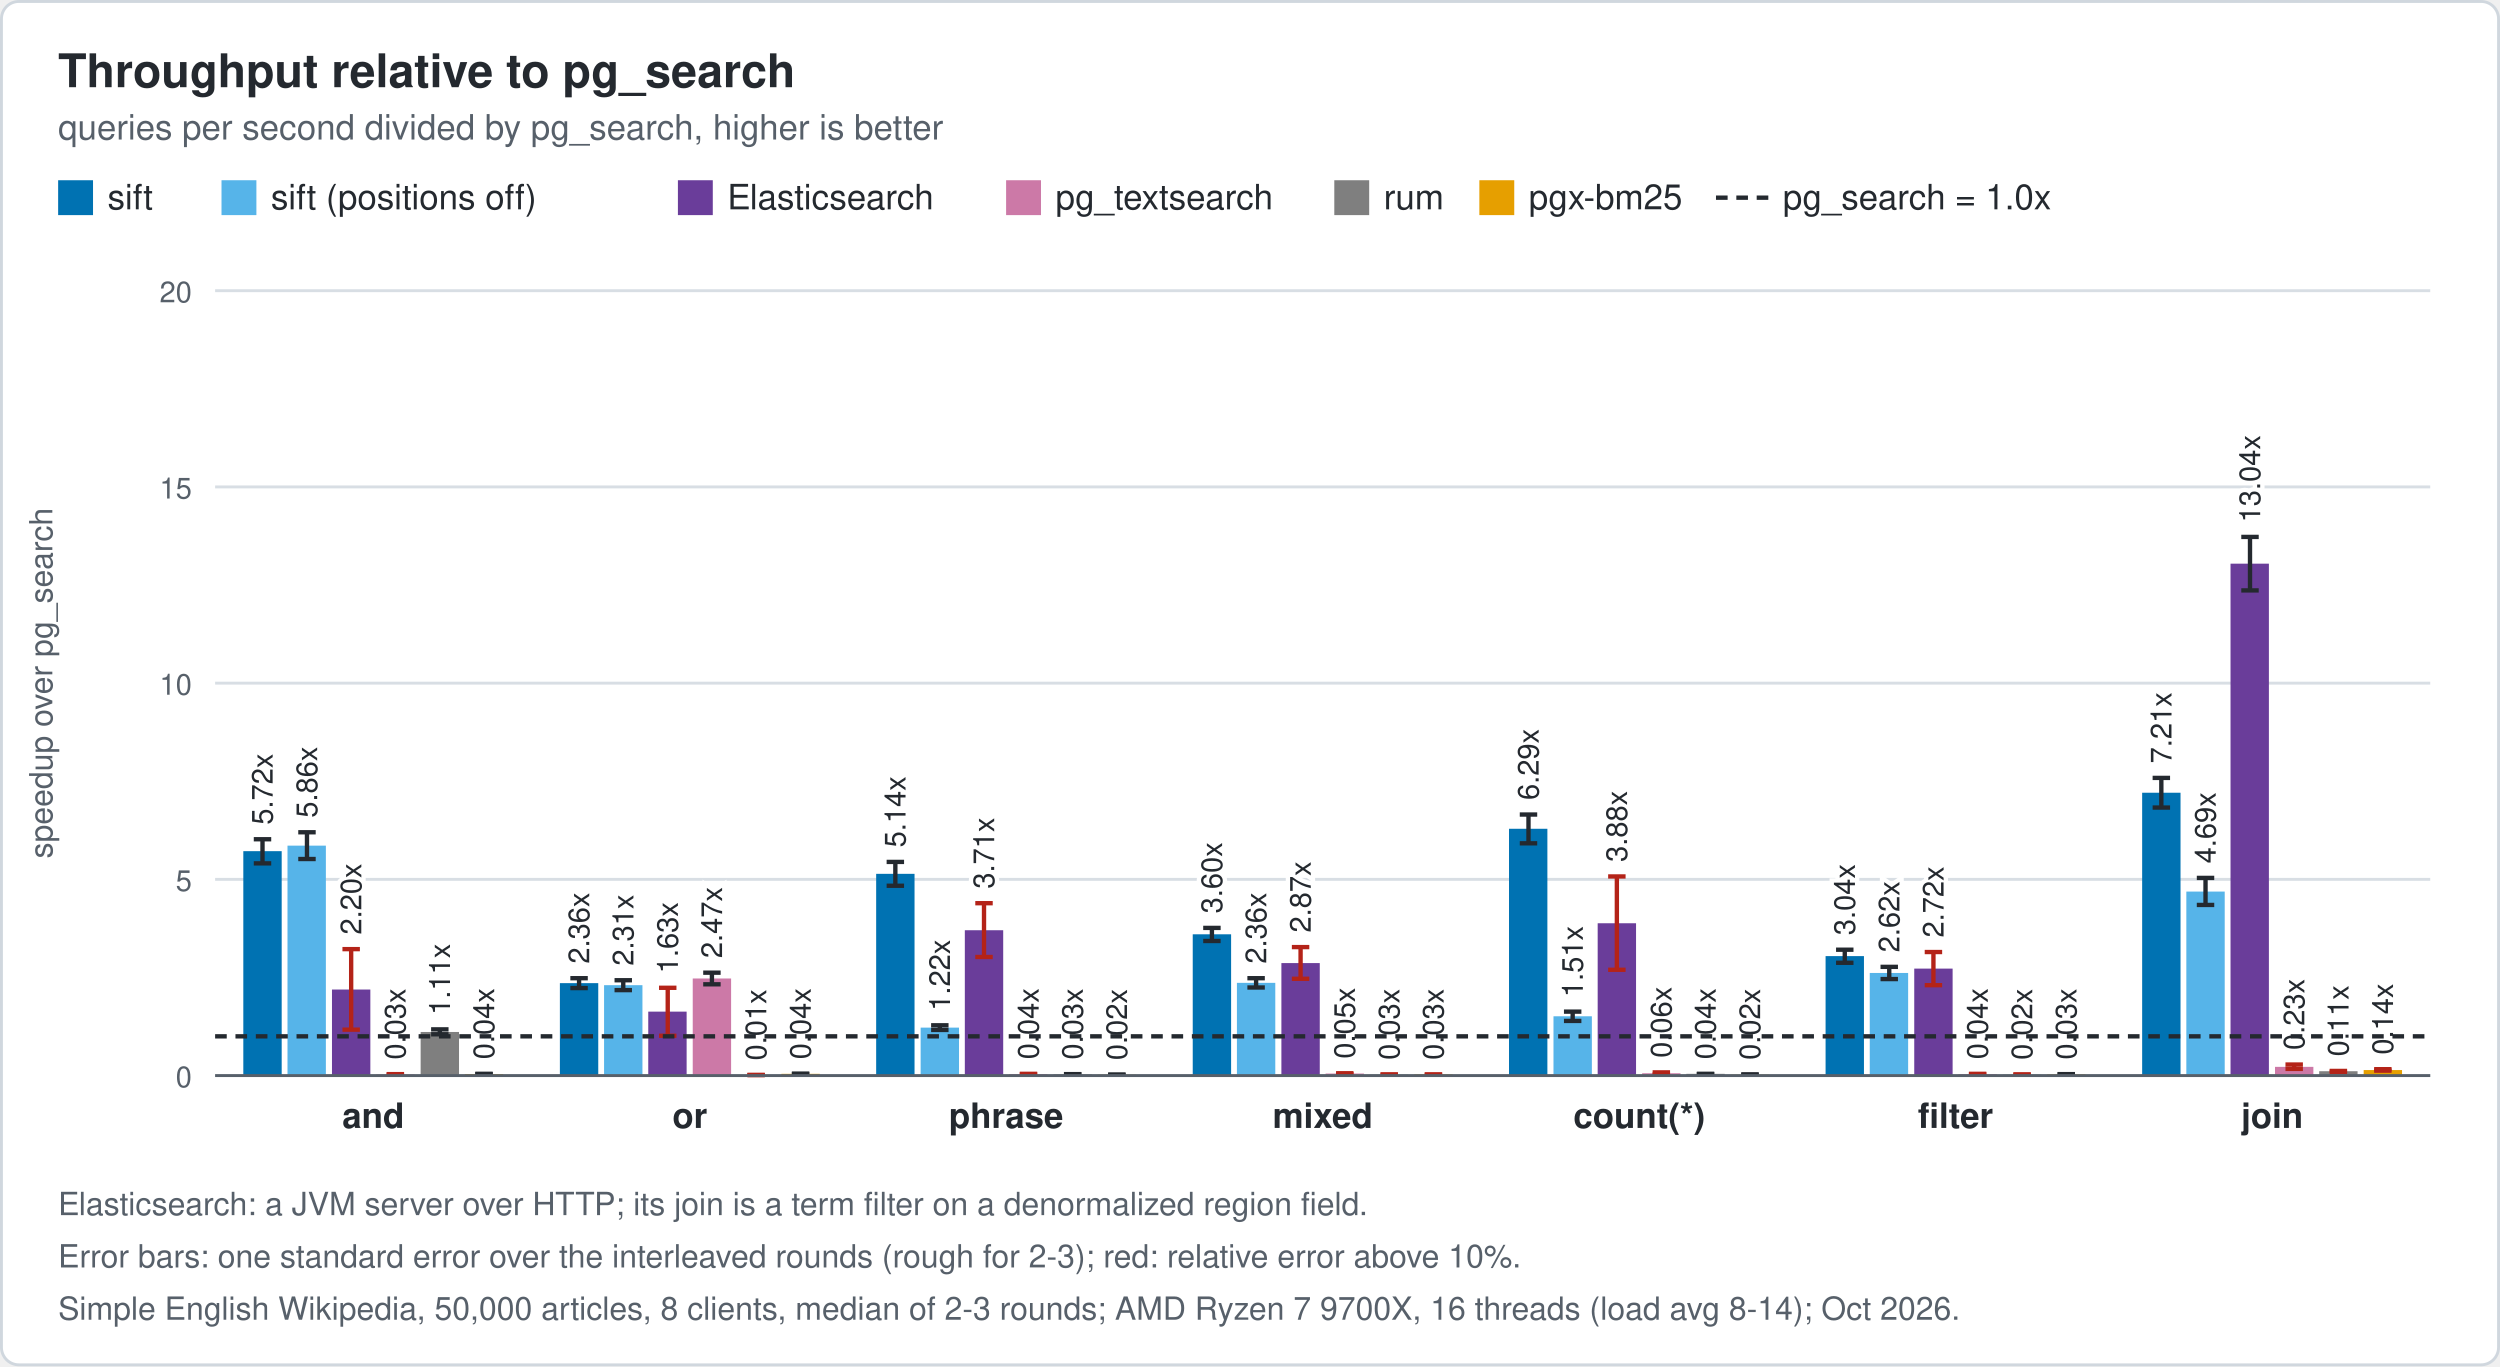
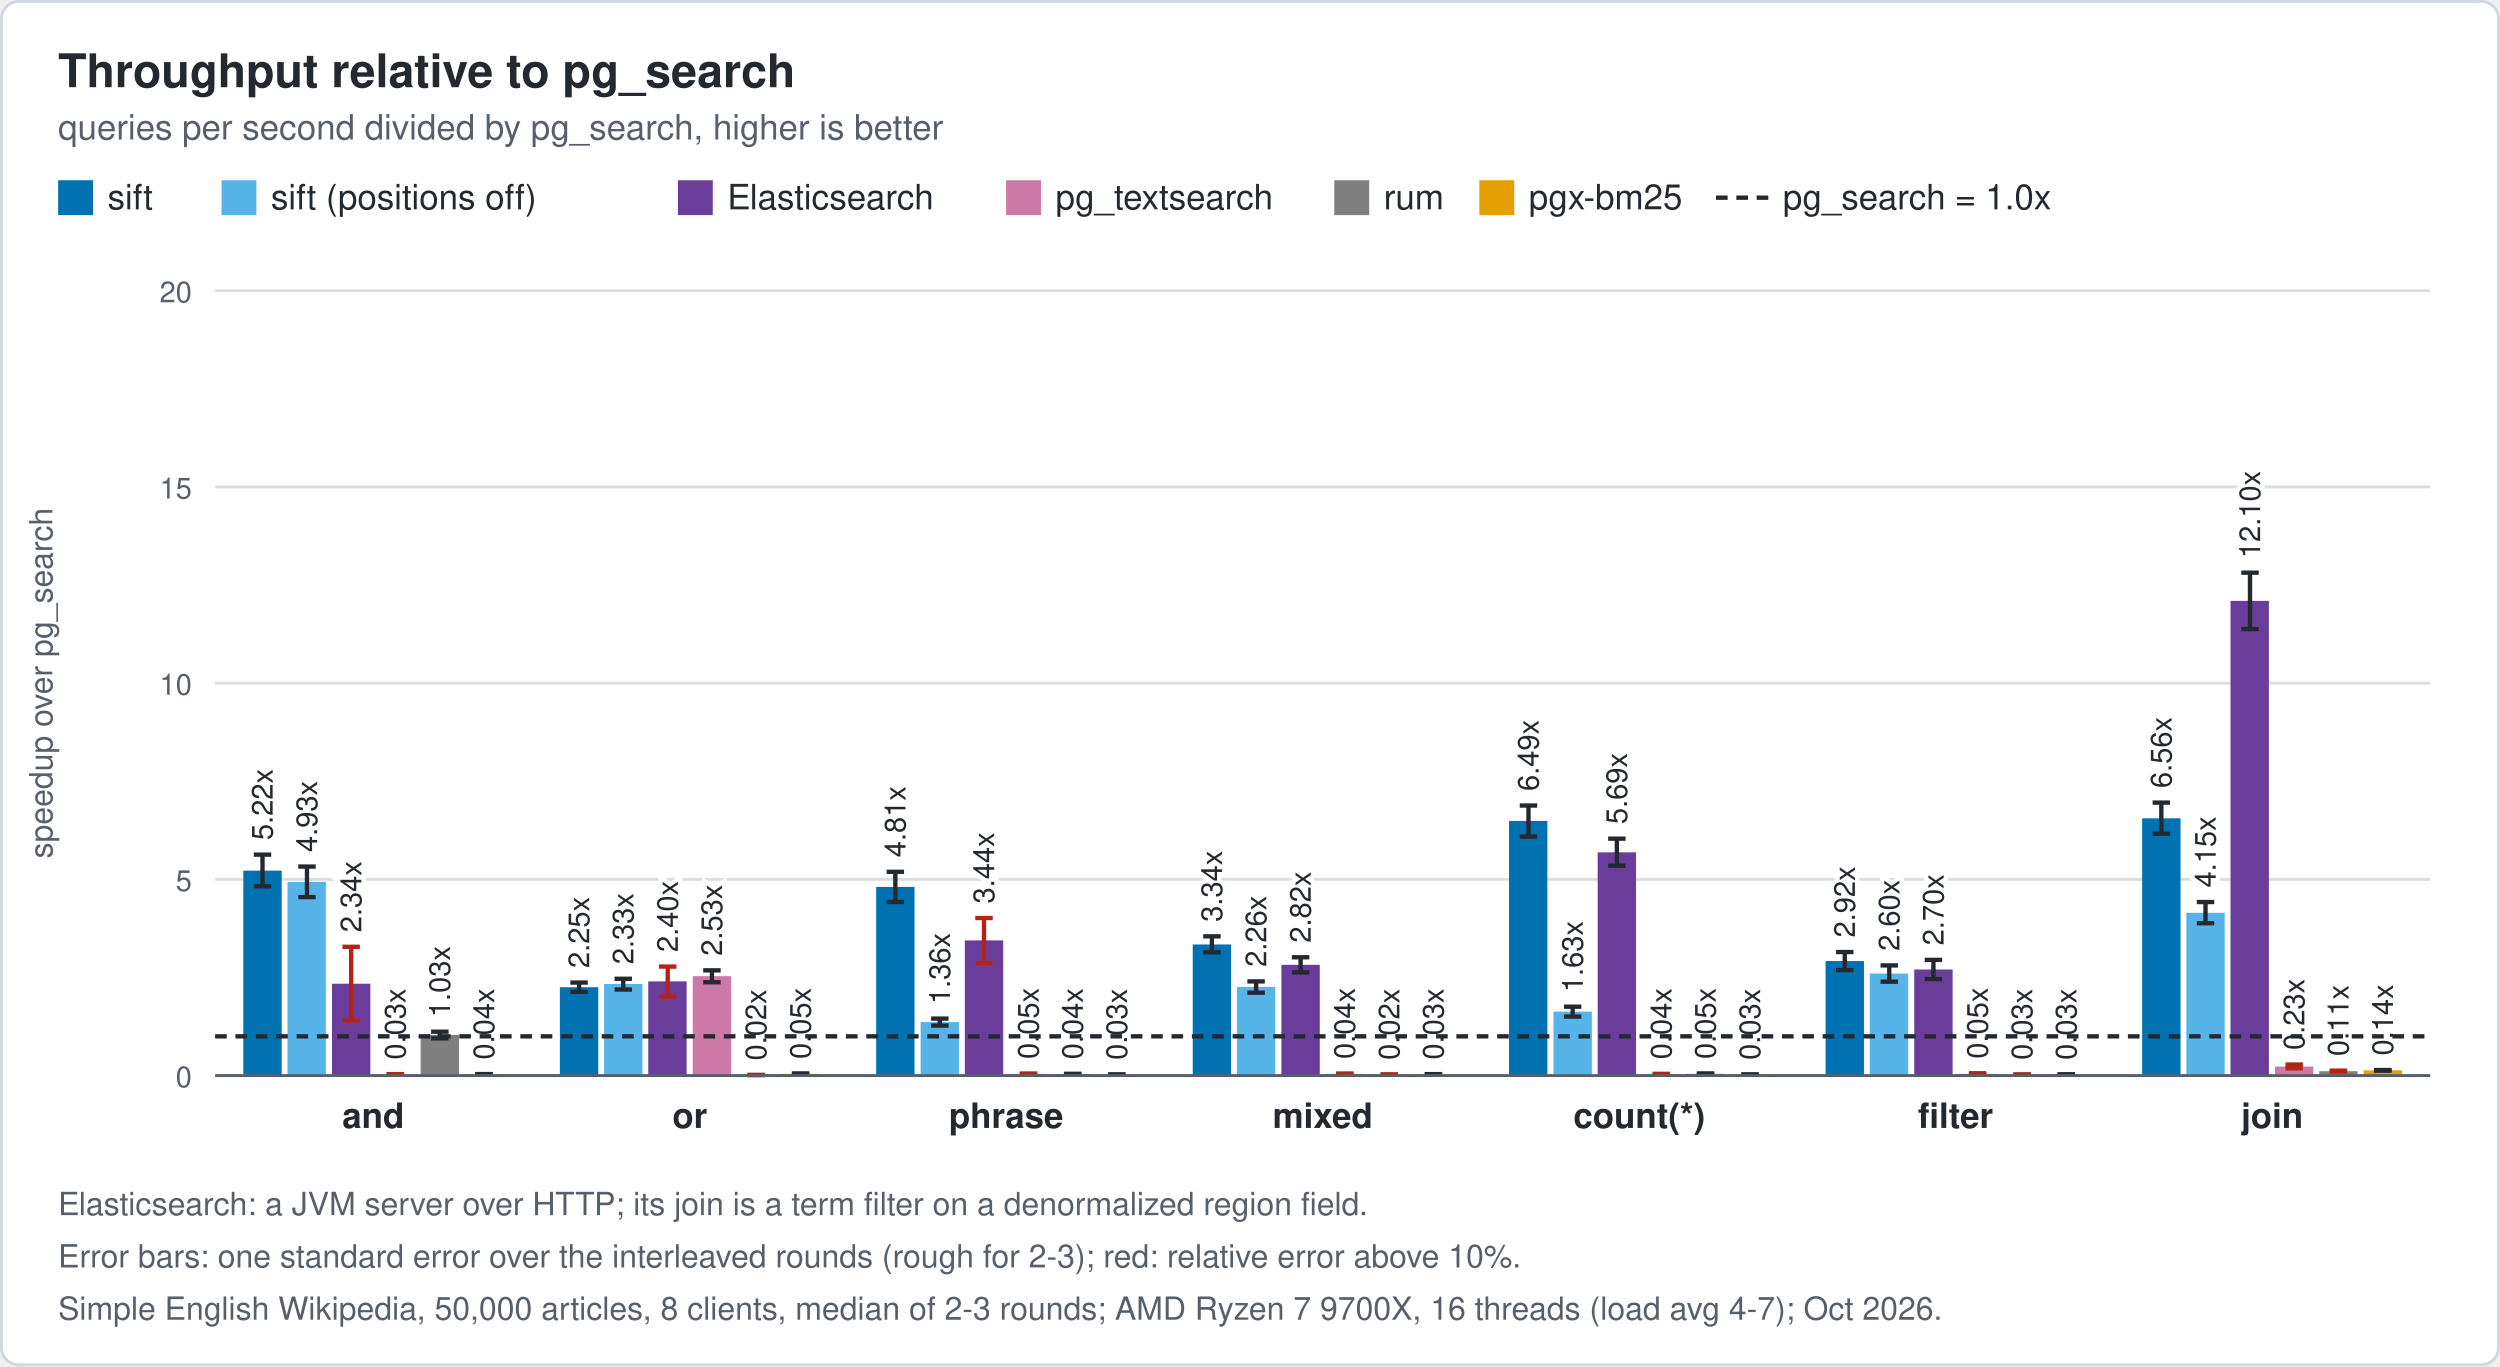
<svg xmlns="http://www.w3.org/2000/svg" width="860" height="470" viewBox="0 0 860 470" role="img" aria-labelledby="t d" font-family="Helvetica, Arial, sans-serif">
  <rect x="0.5" y="0.5" width="859" height="469" rx="6" fill="#ffffff" stroke="#d0d7de" />
  <text x="20" y="30" font-size="16" text-anchor="start" fill="#24292f" font-weight="bold">Throughput relative to pg_search</text>
  <text x="20" y="48" font-size="12" text-anchor="start" fill="#57606a">queries per second divided by pg_search, higher is better</text>
  <rect x="20" y="62" width="12" height="12" fill="#0072B2" />
  <text x="37" y="72" font-size="12" text-anchor="start" fill="#24292f">sift</text>
  <rect x="76.2" y="62" width="12" height="12" fill="#56B4E9" />
  <text x="93.2" y="72" font-size="12" text-anchor="start" fill="#24292f">sift (positions off)</text>
  <rect x="233.2" y="62" width="12" height="12" fill="#6A3D9A" />
  <text x="250.2" y="72" font-size="12" text-anchor="start" fill="#24292f">Elasticsearch</text>
  <rect x="346.1" y="62" width="12" height="12" fill="#CC79A7" />
  <text x="363.1" y="72" font-size="12" text-anchor="start" fill="#24292f">pg_textsearch</text>
  <rect x="459" y="62" width="12" height="12" fill="#7f7f7f" />
  <text x="476" y="72" font-size="12" text-anchor="start" fill="#24292f">rum</text>
  <rect x="508.9" y="62" width="12" height="12" fill="#E69F00" />
  <text x="525.9" y="72" font-size="12" text-anchor="start" fill="#24292f">pgx-bm25</text>
  <line x1="590.3" y1="68" x2="608.3" y2="68" stroke="#24292f" stroke-width="1.5" stroke-dasharray="4 3" />
  <text x="613.3" y="72" font-size="12" text-anchor="start" fill="#24292f">pg_search = 1.0x</text>
  <line x1="74" y1="370" x2="836" y2="370" stroke="#d8dee4" stroke-width="1" />
  <text x="66" y="374" font-size="10" text-anchor="end" fill="#57606a">0</text>
  <line x1="74" y1="302.5" x2="836" y2="302.5" stroke="#d8dee4" stroke-width="1" />
  <text x="66" y="306.5" font-size="10" text-anchor="end" fill="#57606a">5</text>
  <line x1="74" y1="235" x2="836" y2="235" stroke="#d8dee4" stroke-width="1" />
  <text x="66" y="239" font-size="10" text-anchor="end" fill="#57606a">10</text>
  <line x1="74" y1="167.5" x2="836" y2="167.5" stroke="#d8dee4" stroke-width="1" />
  <text x="66" y="171.5" font-size="10" text-anchor="end" fill="#57606a">15</text>
  <line x1="74" y1="100" x2="836" y2="100" stroke="#d8dee4" stroke-width="1" />
  <text x="66" y="104" font-size="10" text-anchor="end" fill="#57606a">20</text>
  <text transform="translate(18 235) rotate(-90)" font-size="11" text-anchor="middle" fill="#57606a">speedup over pg_search</text>
-   <rect x="83.7" y="292.8" width="13.2" height="77.2" fill="#0072B2" />
-   <line x1="90.3" y1="288.7" x2="90.3" y2="297" stroke="#24292f" stroke-width="1.5" />
-   <line x1="87.3" y1="288.7" x2="93.3" y2="288.7" stroke="#24292f" stroke-width="1.5" />
-   <line x1="87.3" y1="297" x2="93.3" y2="297" stroke="#24292f" stroke-width="1.5" />
-   <text transform="translate(93.8 283.7) rotate(-90)" font-size="10" text-anchor="start" fill="#24292f" stroke="#ffffff" stroke-width="3" paint-order="stroke">5.72x</text>
-   <rect x="98.9" y="290.9" width="13.2" height="79.1" fill="#56B4E9" />
-   <line x1="105.6" y1="286.3" x2="105.6" y2="295.5" stroke="#24292f" stroke-width="1.5" />
-   <line x1="102.6" y1="286.3" x2="108.6" y2="286.3" stroke="#24292f" stroke-width="1.5" />
-   <line x1="102.6" y1="295.5" x2="108.6" y2="295.5" stroke="#24292f" stroke-width="1.5" />
-   <text transform="translate(109.1 281.3) rotate(-90)" font-size="10" text-anchor="start" fill="#24292f" stroke="#ffffff" stroke-width="3" paint-order="stroke">5.86x</text>
-   <rect x="114.2" y="340.4" width="13.2" height="29.6" fill="#6A3D9A" />
-   <line x1="120.8" y1="326.5" x2="120.8" y2="354.2" stroke="#b42318" stroke-width="1.5" />
-   <line x1="117.8" y1="326.5" x2="123.8" y2="326.5" stroke="#b42318" stroke-width="1.5" />
-   <line x1="117.8" y1="354.2" x2="123.8" y2="354.2" stroke="#b42318" stroke-width="1.5" />
-   <text transform="translate(124.3 321.5) rotate(-90)" font-size="10" text-anchor="start" fill="#24292f" stroke="#ffffff" stroke-width="3" paint-order="stroke">2.20x</text>
+   <rect x="83.7" y="299.5" width="13.2" height="70.5" fill="#0072B2" />
+   <line x1="90.3" y1="294" x2="90.3" y2="304.9" stroke="#24292f" stroke-width="1.5" />
+   <line x1="87.3" y1="294" x2="93.3" y2="294" stroke="#24292f" stroke-width="1.5" />
+   <line x1="87.3" y1="304.9" x2="93.3" y2="304.9" stroke="#24292f" stroke-width="1.5" />
+   <text transform="translate(93.8 289) rotate(-90)" font-size="10" text-anchor="start" fill="#24292f" stroke="#ffffff" stroke-width="3" paint-order="stroke">5.22x</text>
+   <rect x="98.9" y="303.4" width="13.2" height="66.6" fill="#56B4E9" />
+   <line x1="105.6" y1="298.1" x2="105.6" y2="308.6" stroke="#24292f" stroke-width="1.5" />
+   <line x1="102.6" y1="298.1" x2="108.6" y2="298.1" stroke="#24292f" stroke-width="1.5" />
+   <line x1="102.6" y1="308.6" x2="108.6" y2="308.6" stroke="#24292f" stroke-width="1.5" />
+   <text transform="translate(109.1 293.1) rotate(-90)" font-size="10" text-anchor="start" fill="#24292f" stroke="#ffffff" stroke-width="3" paint-order="stroke">4.93x</text>
+   <rect x="114.2" y="338.4" width="13.2" height="31.6" fill="#6A3D9A" />
+   <line x1="120.8" y1="325.7" x2="120.8" y2="351" stroke="#b42318" stroke-width="1.5" />
+   <line x1="117.8" y1="325.7" x2="123.8" y2="325.7" stroke="#b42318" stroke-width="1.5" />
+   <line x1="117.8" y1="351" x2="123.8" y2="351" stroke="#b42318" stroke-width="1.5" />
+   <text transform="translate(124.3 320.7) rotate(-90)" font-size="10" text-anchor="start" fill="#24292f" stroke="#ffffff" stroke-width="3" paint-order="stroke">2.34x</text>
  <rect x="129.4" y="369.6" width="13.2" height="0.4" fill="#CC79A7" />
-   <line x1="136" y1="369.5" x2="136" y2="369.7" stroke="#b42318" stroke-width="1.5" />
+   <line x1="136" y1="369.5" x2="136" y2="369.6" stroke="#b42318" stroke-width="1.5" />
  <line x1="133" y1="369.5" x2="139" y2="369.5" stroke="#b42318" stroke-width="1.5" />
-   <line x1="133" y1="369.7" x2="139" y2="369.7" stroke="#b42318" stroke-width="1.5" />
+   <line x1="133" y1="369.6" x2="139" y2="369.6" stroke="#b42318" stroke-width="1.5" />
  <text transform="translate(139.5 364.5) rotate(-90)" font-size="10" text-anchor="start" fill="#24292f" stroke="#ffffff" stroke-width="3" paint-order="stroke">0.03x</text>
-   <rect x="144.7" y="355" width="13.2" height="15" fill="#7f7f7f" />
-   <line x1="151.3" y1="354.1" x2="151.3" y2="355.8" stroke="#24292f" stroke-width="1.5" />
-   <line x1="148.3" y1="354.1" x2="154.3" y2="354.1" stroke="#24292f" stroke-width="1.5" />
-   <line x1="148.3" y1="355.8" x2="154.3" y2="355.8" stroke="#24292f" stroke-width="1.5" />
-   <text transform="translate(154.8 349.1) rotate(-90)" font-size="10" text-anchor="start" fill="#24292f" stroke="#ffffff" stroke-width="3" paint-order="stroke">1.11x</text>
+   <rect x="144.7" y="356" width="13.2" height="14" fill="#7f7f7f" />
+   <line x1="151.3" y1="354.9" x2="151.3" y2="357.2" stroke="#24292f" stroke-width="1.5" />
+   <line x1="148.3" y1="354.9" x2="154.3" y2="354.9" stroke="#24292f" stroke-width="1.5" />
+   <line x1="148.3" y1="357.2" x2="154.3" y2="357.2" stroke="#24292f" stroke-width="1.5" />
+   <text transform="translate(154.8 349.9) rotate(-90)" font-size="10" text-anchor="start" fill="#24292f" stroke="#ffffff" stroke-width="3" paint-order="stroke">1.03x</text>
  <rect x="159.9" y="369.5" width="13.2" height="0.5" fill="#E69F00" />
-   <line x1="166.5" y1="369.4" x2="166.5" y2="369.5" stroke="#24292f" stroke-width="1.5" />
-   <line x1="163.5" y1="369.4" x2="169.5" y2="369.4" stroke="#24292f" stroke-width="1.5" />
+   <line x1="166.5" y1="369.5" x2="166.5" y2="369.5" stroke="#24292f" stroke-width="1.5" />
  <line x1="163.5" y1="369.5" x2="169.5" y2="369.5" stroke="#24292f" stroke-width="1.5" />
-   <text transform="translate(170 364.4) rotate(-90)" font-size="10" text-anchor="start" fill="#24292f" stroke="#ffffff" stroke-width="3" paint-order="stroke">0.04x</text>
+   <line x1="163.5" y1="369.5" x2="169.5" y2="369.5" stroke="#24292f" stroke-width="1.5" />
+   <text transform="translate(170 364.5) rotate(-90)" font-size="10" text-anchor="start" fill="#24292f" stroke="#ffffff" stroke-width="3" paint-order="stroke">0.04x</text>
  <text x="128.4" y="388" font-size="12" text-anchor="middle" fill="#24292f" font-weight="bold">and</text>
-   <rect x="192.6" y="338.2" width="13.2" height="31.8" fill="#0072B2" />
-   <line x1="199.2" y1="336.5" x2="199.2" y2="339.9" stroke="#24292f" stroke-width="1.5" />
-   <line x1="196.2" y1="336.5" x2="202.2" y2="336.5" stroke="#24292f" stroke-width="1.5" />
-   <line x1="196.2" y1="339.9" x2="202.2" y2="339.9" stroke="#24292f" stroke-width="1.5" />
-   <text transform="translate(202.7 331.5) rotate(-90)" font-size="10" text-anchor="start" fill="#24292f" stroke="#ffffff" stroke-width="3" paint-order="stroke">2.36x</text>
-   <rect x="207.8" y="338.9" width="13.2" height="31.1" fill="#56B4E9" />
-   <line x1="214.4" y1="337.2" x2="214.4" y2="340.6" stroke="#24292f" stroke-width="1.5" />
-   <line x1="211.4" y1="337.2" x2="217.4" y2="337.2" stroke="#24292f" stroke-width="1.5" />
-   <line x1="211.4" y1="340.6" x2="217.4" y2="340.6" stroke="#24292f" stroke-width="1.5" />
-   <text transform="translate(217.9 332.2) rotate(-90)" font-size="10" text-anchor="start" fill="#24292f" stroke="#ffffff" stroke-width="3" paint-order="stroke">2.31x</text>
-   <rect x="223" y="348" width="13.2" height="22" fill="#6A3D9A" />
-   <line x1="229.7" y1="339.8" x2="229.7" y2="356.3" stroke="#b42318" stroke-width="1.5" />
-   <line x1="226.7" y1="339.8" x2="232.7" y2="339.8" stroke="#b42318" stroke-width="1.5" />
-   <line x1="226.7" y1="356.3" x2="232.7" y2="356.3" stroke="#b42318" stroke-width="1.5" />
-   <text transform="translate(233.2 334.8) rotate(-90)" font-size="10" text-anchor="start" fill="#24292f" stroke="#ffffff" stroke-width="3" paint-order="stroke">1.63x</text>
-   <rect x="238.3" y="336.6" width="13.2" height="33.4" fill="#CC79A7" />
-   <line x1="244.9" y1="334.6" x2="244.9" y2="338.6" stroke="#24292f" stroke-width="1.5" />
-   <line x1="241.9" y1="334.6" x2="247.9" y2="334.6" stroke="#24292f" stroke-width="1.5" />
-   <line x1="241.9" y1="338.6" x2="247.9" y2="338.6" stroke="#24292f" stroke-width="1.5" />
-   <text transform="translate(248.4 329.6) rotate(-90)" font-size="10" text-anchor="start" fill="#24292f" stroke="#ffffff" stroke-width="3" paint-order="stroke">2.47x</text>
+   <rect x="192.6" y="339.6" width="13.2" height="30.4" fill="#0072B2" />
+   <line x1="199.2" y1="338" x2="199.2" y2="341.2" stroke="#24292f" stroke-width="1.5" />
+   <line x1="196.2" y1="338" x2="202.2" y2="338" stroke="#24292f" stroke-width="1.5" />
+   <line x1="196.2" y1="341.2" x2="202.2" y2="341.2" stroke="#24292f" stroke-width="1.5" />
+   <text transform="translate(202.7 333) rotate(-90)" font-size="10" text-anchor="start" fill="#24292f" stroke="#ffffff" stroke-width="3" paint-order="stroke">2.25x</text>
+   <rect x="207.8" y="338.5" width="13.2" height="31.5" fill="#56B4E9" />
+   <line x1="214.4" y1="336.7" x2="214.4" y2="340.4" stroke="#24292f" stroke-width="1.5" />
+   <line x1="211.4" y1="336.7" x2="217.4" y2="336.7" stroke="#24292f" stroke-width="1.5" />
+   <line x1="211.4" y1="340.4" x2="217.4" y2="340.4" stroke="#24292f" stroke-width="1.5" />
+   <text transform="translate(217.9 331.7) rotate(-90)" font-size="10" text-anchor="start" fill="#24292f" stroke="#ffffff" stroke-width="3" paint-order="stroke">2.33x</text>
+   <rect x="223" y="337.6" width="13.2" height="32.4" fill="#6A3D9A" />
+   <line x1="229.7" y1="332.5" x2="229.7" y2="342.8" stroke="#b42318" stroke-width="1.5" />
+   <line x1="226.7" y1="332.5" x2="232.7" y2="332.5" stroke="#b42318" stroke-width="1.5" />
+   <line x1="226.7" y1="342.8" x2="232.7" y2="342.8" stroke="#b42318" stroke-width="1.5" />
+   <text transform="translate(233.2 327.5) rotate(-90)" font-size="10" text-anchor="start" fill="#24292f" stroke="#ffffff" stroke-width="3" paint-order="stroke">2.40x</text>
+   <rect x="238.3" y="335.8" width="13.2" height="34.2" fill="#CC79A7" />
+   <line x1="244.9" y1="333.8" x2="244.9" y2="337.9" stroke="#24292f" stroke-width="1.5" />
+   <line x1="241.9" y1="333.8" x2="247.9" y2="333.8" stroke="#24292f" stroke-width="1.5" />
+   <line x1="241.9" y1="337.9" x2="247.9" y2="337.9" stroke="#24292f" stroke-width="1.5" />
+   <text transform="translate(248.4 328.8) rotate(-90)" font-size="10" text-anchor="start" fill="#24292f" stroke="#ffffff" stroke-width="3" paint-order="stroke">2.53x</text>
  <rect x="253.5" y="369.8" width="13.2" height="0.2" fill="#7f7f7f" />
  <line x1="260.1" y1="369.8" x2="260.1" y2="369.8" stroke="#b42318" stroke-width="1.5" />
  <line x1="257.1" y1="369.8" x2="263.1" y2="369.8" stroke="#b42318" stroke-width="1.5" />
  <line x1="257.1" y1="369.8" x2="263.1" y2="369.8" stroke="#b42318" stroke-width="1.5" />
-   <text transform="translate(263.6 364.8) rotate(-90)" font-size="10" text-anchor="start" fill="#24292f" stroke="#ffffff" stroke-width="3" paint-order="stroke">0.01x</text>
+   <text transform="translate(263.6 364.8) rotate(-90)" font-size="10" text-anchor="start" fill="#24292f" stroke="#ffffff" stroke-width="3" paint-order="stroke">0.02x</text>
  <rect x="268.8" y="369.4" width="13.2" height="0.6" fill="#E69F00" />
-   <line x1="275.4" y1="369.4" x2="275.4" y2="369.4" stroke="#24292f" stroke-width="1.5" />
+   <line x1="275.4" y1="369.3" x2="275.4" y2="369.4" stroke="#24292f" stroke-width="1.5" />
+   <line x1="272.4" y1="369.3" x2="278.4" y2="369.3" stroke="#24292f" stroke-width="1.5" />
  <line x1="272.4" y1="369.4" x2="278.4" y2="369.4" stroke="#24292f" stroke-width="1.5" />
-   <line x1="272.4" y1="369.4" x2="278.4" y2="369.4" stroke="#24292f" stroke-width="1.5" />
-   <text transform="translate(278.9 364.4) rotate(-90)" font-size="10" text-anchor="start" fill="#24292f" stroke="#ffffff" stroke-width="3" paint-order="stroke">0.04x</text>
+   <text transform="translate(278.9 364.3) rotate(-90)" font-size="10" text-anchor="start" fill="#24292f" stroke="#ffffff" stroke-width="3" paint-order="stroke">0.05x</text>
  <text x="237.3" y="388" font-size="12" text-anchor="middle" fill="#24292f" font-weight="bold">or</text>
-   <rect x="301.4" y="300.6" width="13.2" height="69.4" fill="#0072B2" />
-   <line x1="308" y1="296.5" x2="308" y2="304.7" stroke="#24292f" stroke-width="1.5" />
-   <line x1="305" y1="296.5" x2="311" y2="296.5" stroke="#24292f" stroke-width="1.5" />
-   <line x1="305" y1="304.7" x2="311" y2="304.7" stroke="#24292f" stroke-width="1.5" />
-   <text transform="translate(311.5 291.5) rotate(-90)" font-size="10" text-anchor="start" fill="#24292f" stroke="#ffffff" stroke-width="3" paint-order="stroke">5.14x</text>
-   <rect x="316.7" y="353.5" width="13.2" height="16.5" fill="#56B4E9" />
-   <line x1="323.3" y1="352.7" x2="323.3" y2="354.3" stroke="#24292f" stroke-width="1.5" />
-   <line x1="320.3" y1="352.7" x2="326.3" y2="352.7" stroke="#24292f" stroke-width="1.5" />
-   <line x1="320.3" y1="354.3" x2="326.3" y2="354.3" stroke="#24292f" stroke-width="1.5" />
-   <text transform="translate(326.8 347.7) rotate(-90)" font-size="10" text-anchor="start" fill="#24292f" stroke="#ffffff" stroke-width="3" paint-order="stroke">1.22x</text>
-   <rect x="331.9" y="320" width="13.2" height="50" fill="#6A3D9A" />
-   <line x1="338.5" y1="310.7" x2="338.5" y2="329.2" stroke="#b42318" stroke-width="1.5" />
-   <line x1="335.5" y1="310.7" x2="341.5" y2="310.7" stroke="#b42318" stroke-width="1.5" />
-   <line x1="335.5" y1="329.2" x2="341.5" y2="329.2" stroke="#b42318" stroke-width="1.5" />
-   <text transform="translate(342 305.7) rotate(-90)" font-size="10" text-anchor="start" fill="#24292f" stroke="#ffffff" stroke-width="3" paint-order="stroke">3.71x</text>
-   <rect x="347.1" y="369.5" width="13.2" height="0.5" fill="#CC79A7" />
-   <line x1="353.8" y1="369.4" x2="353.8" y2="369.6" stroke="#b42318" stroke-width="1.5" />
-   <line x1="350.8" y1="369.4" x2="356.8" y2="369.4" stroke="#b42318" stroke-width="1.5" />
-   <line x1="350.8" y1="369.6" x2="356.8" y2="369.6" stroke="#b42318" stroke-width="1.5" />
-   <text transform="translate(357.3 364.4) rotate(-90)" font-size="10" text-anchor="start" fill="#24292f" stroke="#ffffff" stroke-width="3" paint-order="stroke">0.04x</text>
-   <rect x="362.4" y="369.6" width="13.2" height="0.4" fill="#7f7f7f" />
-   <line x1="369" y1="369.5" x2="369" y2="369.6" stroke="#24292f" stroke-width="1.5" />
+   <rect x="301.4" y="305.1" width="13.2" height="64.9" fill="#0072B2" />
+   <line x1="308" y1="299.9" x2="308" y2="310.3" stroke="#24292f" stroke-width="1.5" />
+   <line x1="305" y1="299.9" x2="311" y2="299.9" stroke="#24292f" stroke-width="1.5" />
+   <line x1="305" y1="310.3" x2="311" y2="310.3" stroke="#24292f" stroke-width="1.5" />
+   <text transform="translate(311.5 294.9) rotate(-90)" font-size="10" text-anchor="start" fill="#24292f" stroke="#ffffff" stroke-width="3" paint-order="stroke">4.81x</text>
+   <rect x="316.7" y="351.6" width="13.2" height="18.4" fill="#56B4E9" />
+   <line x1="323.3" y1="350.4" x2="323.3" y2="352.8" stroke="#24292f" stroke-width="1.5" />
+   <line x1="320.3" y1="350.4" x2="326.3" y2="350.4" stroke="#24292f" stroke-width="1.5" />
+   <line x1="320.3" y1="352.8" x2="326.3" y2="352.8" stroke="#24292f" stroke-width="1.5" />
+   <text transform="translate(326.8 345.4) rotate(-90)" font-size="10" text-anchor="start" fill="#24292f" stroke="#ffffff" stroke-width="3" paint-order="stroke">1.36x</text>
+   <rect x="331.9" y="323.5" width="13.2" height="46.5" fill="#6A3D9A" />
+   <line x1="338.5" y1="315.8" x2="338.5" y2="331.3" stroke="#b42318" stroke-width="1.5" />
+   <line x1="335.5" y1="315.8" x2="341.5" y2="315.8" stroke="#b42318" stroke-width="1.5" />
+   <line x1="335.5" y1="331.3" x2="341.5" y2="331.3" stroke="#b42318" stroke-width="1.5" />
+   <text transform="translate(342 310.8) rotate(-90)" font-size="10" text-anchor="start" fill="#24292f" stroke="#ffffff" stroke-width="3" paint-order="stroke">3.44x</text>
+   <rect x="347.1" y="369.4" width="13.2" height="0.6" fill="#CC79A7" />
+   <line x1="353.8" y1="369.3" x2="353.8" y2="369.5" stroke="#b42318" stroke-width="1.5" />
+   <line x1="350.8" y1="369.3" x2="356.8" y2="369.3" stroke="#b42318" stroke-width="1.5" />
+   <line x1="350.8" y1="369.5" x2="356.8" y2="369.5" stroke="#b42318" stroke-width="1.5" />
+   <text transform="translate(357.3 364.3) rotate(-90)" font-size="10" text-anchor="start" fill="#24292f" stroke="#ffffff" stroke-width="3" paint-order="stroke">0.05x</text>
+   <rect x="362.4" y="369.5" width="13.2" height="0.5" fill="#7f7f7f" />
+   <line x1="369" y1="369.4" x2="369" y2="369.5" stroke="#24292f" stroke-width="1.5" />
+   <line x1="366" y1="369.4" x2="372" y2="369.4" stroke="#24292f" stroke-width="1.5" />
  <line x1="366" y1="369.5" x2="372" y2="369.5" stroke="#24292f" stroke-width="1.5" />
-   <line x1="366" y1="369.6" x2="372" y2="369.6" stroke="#24292f" stroke-width="1.5" />
-   <text transform="translate(372.5 364.5) rotate(-90)" font-size="10" text-anchor="start" fill="#24292f" stroke="#ffffff" stroke-width="3" paint-order="stroke">0.03x</text>
+   <text transform="translate(372.5 364.4) rotate(-90)" font-size="10" text-anchor="start" fill="#24292f" stroke="#ffffff" stroke-width="3" paint-order="stroke">0.04x</text>
  <rect x="377.6" y="369.7" width="13.2" height="0.3" fill="#E69F00" />
-   <line x1="384.2" y1="369.7" x2="384.2" y2="369.7" stroke="#24292f" stroke-width="1.5" />
+   <line x1="384.2" y1="369.6" x2="384.2" y2="369.7" stroke="#24292f" stroke-width="1.5" />
+   <line x1="381.2" y1="369.6" x2="387.2" y2="369.6" stroke="#24292f" stroke-width="1.5" />
  <line x1="381.2" y1="369.7" x2="387.2" y2="369.7" stroke="#24292f" stroke-width="1.5" />
-   <line x1="381.2" y1="369.7" x2="387.2" y2="369.7" stroke="#24292f" stroke-width="1.5" />
-   <text transform="translate(387.7 364.7) rotate(-90)" font-size="10" text-anchor="start" fill="#24292f" stroke="#ffffff" stroke-width="3" paint-order="stroke">0.02x</text>
+   <text transform="translate(387.7 364.6) rotate(-90)" font-size="10" text-anchor="start" fill="#24292f" stroke="#ffffff" stroke-width="3" paint-order="stroke">0.03x</text>
  <text x="346.1" y="388" font-size="12" text-anchor="middle" fill="#24292f" font-weight="bold">phrase</text>
-   <rect x="410.3" y="321.4" width="13.2" height="48.6" fill="#0072B2" />
-   <line x1="416.9" y1="319.2" x2="416.9" y2="323.7" stroke="#24292f" stroke-width="1.5" />
-   <line x1="413.9" y1="319.2" x2="419.9" y2="319.2" stroke="#24292f" stroke-width="1.5" />
-   <line x1="413.9" y1="323.7" x2="419.9" y2="323.7" stroke="#24292f" stroke-width="1.5" />
-   <text transform="translate(420.4 314.2) rotate(-90)" font-size="10" text-anchor="start" fill="#24292f" stroke="#ffffff" stroke-width="3" paint-order="stroke">3.60x</text>
-   <rect x="425.5" y="338.1" width="13.2" height="31.9" fill="#56B4E9" />
-   <line x1="432.1" y1="336.5" x2="432.1" y2="339.7" stroke="#24292f" stroke-width="1.5" />
-   <line x1="429.1" y1="336.5" x2="435.1" y2="336.5" stroke="#24292f" stroke-width="1.5" />
-   <line x1="429.1" y1="339.7" x2="435.1" y2="339.7" stroke="#24292f" stroke-width="1.5" />
-   <text transform="translate(435.6 331.5) rotate(-90)" font-size="10" text-anchor="start" fill="#24292f" stroke="#ffffff" stroke-width="3" paint-order="stroke">2.36x</text>
-   <rect x="440.8" y="331.3" width="13.2" height="38.7" fill="#6A3D9A" />
-   <line x1="447.4" y1="325.8" x2="447.4" y2="336.7" stroke="#b42318" stroke-width="1.5" />
-   <line x1="444.4" y1="325.8" x2="450.4" y2="325.8" stroke="#b42318" stroke-width="1.5" />
-   <line x1="444.4" y1="336.7" x2="450.4" y2="336.7" stroke="#b42318" stroke-width="1.5" />
-   <text transform="translate(450.9 320.8) rotate(-90)" font-size="10" text-anchor="start" fill="#24292f" stroke="#ffffff" stroke-width="3" paint-order="stroke">2.87x</text>
-   <rect x="456" y="369.3" width="13.2" height="0.7" fill="#CC79A7" />
-   <line x1="462.6" y1="369.2" x2="462.6" y2="369.5" stroke="#b42318" stroke-width="1.5" />
-   <line x1="459.6" y1="369.2" x2="465.6" y2="369.2" stroke="#b42318" stroke-width="1.5" />
+   <rect x="410.3" y="324.9" width="13.2" height="45.1" fill="#0072B2" />
+   <line x1="416.9" y1="322.1" x2="416.9" y2="327.6" stroke="#24292f" stroke-width="1.5" />
+   <line x1="413.9" y1="322.1" x2="419.9" y2="322.1" stroke="#24292f" stroke-width="1.5" />
+   <line x1="413.9" y1="327.6" x2="419.9" y2="327.6" stroke="#24292f" stroke-width="1.5" />
+   <text transform="translate(420.4 317.1) rotate(-90)" font-size="10" text-anchor="start" fill="#24292f" stroke="#ffffff" stroke-width="3" paint-order="stroke">3.34x</text>
+   <rect x="425.5" y="339.5" width="13.2" height="30.5" fill="#56B4E9" />
+   <line x1="432.1" y1="337.6" x2="432.1" y2="341.5" stroke="#24292f" stroke-width="1.5" />
+   <line x1="429.1" y1="337.6" x2="435.1" y2="337.6" stroke="#24292f" stroke-width="1.5" />
+   <line x1="429.1" y1="341.5" x2="435.1" y2="341.5" stroke="#24292f" stroke-width="1.5" />
+   <text transform="translate(435.6 332.6) rotate(-90)" font-size="10" text-anchor="start" fill="#24292f" stroke="#ffffff" stroke-width="3" paint-order="stroke">2.26x</text>
+   <rect x="440.8" y="331.9" width="13.2" height="38.1" fill="#6A3D9A" />
+   <line x1="447.4" y1="329.3" x2="447.4" y2="334.5" stroke="#24292f" stroke-width="1.5" />
+   <line x1="444.4" y1="329.3" x2="450.4" y2="329.3" stroke="#24292f" stroke-width="1.5" />
+   <line x1="444.4" y1="334.5" x2="450.4" y2="334.5" stroke="#24292f" stroke-width="1.5" />
+   <text transform="translate(450.9 324.3) rotate(-90)" font-size="10" text-anchor="start" fill="#24292f" stroke="#ffffff" stroke-width="3" paint-order="stroke">2.82x</text>
+   <rect x="456" y="369.4" width="13.2" height="0.6" fill="#CC79A7" />
+   <line x1="462.6" y1="369.3" x2="462.6" y2="369.5" stroke="#b42318" stroke-width="1.5" />
+   <line x1="459.6" y1="369.3" x2="465.6" y2="369.3" stroke="#b42318" stroke-width="1.5" />
  <line x1="459.6" y1="369.5" x2="465.6" y2="369.5" stroke="#b42318" stroke-width="1.5" />
-   <text transform="translate(466.1 364.2) rotate(-90)" font-size="10" text-anchor="start" fill="#24292f" stroke="#ffffff" stroke-width="3" paint-order="stroke">0.05x</text>
+   <text transform="translate(466.1 364.3) rotate(-90)" font-size="10" text-anchor="start" fill="#24292f" stroke="#ffffff" stroke-width="3" paint-order="stroke">0.04x</text>
  <rect x="471.2" y="369.7" width="13.2" height="0.3" fill="#7f7f7f" />
  <line x1="477.9" y1="369.6" x2="477.9" y2="369.7" stroke="#b42318" stroke-width="1.5" />
  <line x1="474.9" y1="369.6" x2="480.9" y2="369.6" stroke="#b42318" stroke-width="1.5" />
  <line x1="474.9" y1="369.7" x2="480.9" y2="369.7" stroke="#b42318" stroke-width="1.5" />
-   <text transform="translate(481.4 364.6) rotate(-90)" font-size="10" text-anchor="start" fill="#24292f" stroke="#ffffff" stroke-width="3" paint-order="stroke">0.03x</text>
+   <text transform="translate(481.4 364.6) rotate(-90)" font-size="10" text-anchor="start" fill="#24292f" stroke="#ffffff" stroke-width="3" paint-order="stroke">0.02x</text>
  <rect x="486.5" y="369.6" width="13.2" height="0.4" fill="#E69F00" />
-   <line x1="493.1" y1="369.6" x2="493.1" y2="369.7" stroke="#b42318" stroke-width="1.5" />
-   <line x1="490.1" y1="369.6" x2="496.1" y2="369.6" stroke="#b42318" stroke-width="1.5" />
-   <line x1="490.1" y1="369.7" x2="496.1" y2="369.7" stroke="#b42318" stroke-width="1.5" />
-   <text transform="translate(496.6 364.6) rotate(-90)" font-size="10" text-anchor="start" fill="#24292f" stroke="#ffffff" stroke-width="3" paint-order="stroke">0.03x</text>
+   <line x1="493.1" y1="369.5" x2="493.1" y2="369.6" stroke="#24292f" stroke-width="1.5" />
+   <line x1="490.1" y1="369.5" x2="496.1" y2="369.5" stroke="#24292f" stroke-width="1.5" />
+   <line x1="490.1" y1="369.6" x2="496.1" y2="369.6" stroke="#24292f" stroke-width="1.5" />
+   <text transform="translate(496.6 364.5) rotate(-90)" font-size="10" text-anchor="start" fill="#24292f" stroke="#ffffff" stroke-width="3" paint-order="stroke">0.03x</text>
  <text x="455" y="388" font-size="12" text-anchor="middle" fill="#24292f" font-weight="bold">mixed</text>
-   <rect x="519.1" y="285.1" width="13.2" height="84.9" fill="#0072B2" />
-   <line x1="525.8" y1="280.2" x2="525.8" y2="290.1" stroke="#24292f" stroke-width="1.5" />
-   <line x1="522.8" y1="280.2" x2="528.8" y2="280.2" stroke="#24292f" stroke-width="1.5" />
-   <line x1="522.8" y1="290.1" x2="528.8" y2="290.1" stroke="#24292f" stroke-width="1.5" />
-   <text transform="translate(529.3 275.2) rotate(-90)" font-size="10" text-anchor="start" fill="#24292f" stroke="#ffffff" stroke-width="3" paint-order="stroke">6.29x</text>
-   <rect x="534.4" y="349.6" width="13.2" height="20.4" fill="#56B4E9" />
-   <line x1="541" y1="348" x2="541" y2="351.2" stroke="#24292f" stroke-width="1.5" />
-   <line x1="538" y1="348" x2="544" y2="348" stroke="#24292f" stroke-width="1.5" />
-   <line x1="538" y1="351.2" x2="544" y2="351.2" stroke="#24292f" stroke-width="1.5" />
-   <text transform="translate(544.5 343) rotate(-90)" font-size="10" text-anchor="start" fill="#24292f" stroke="#ffffff" stroke-width="3" paint-order="stroke">1.51x</text>
-   <rect x="549.6" y="317.6" width="13.2" height="52.4" fill="#6A3D9A" />
-   <line x1="556.2" y1="301.5" x2="556.2" y2="333.6" stroke="#b42318" stroke-width="1.5" />
-   <line x1="553.2" y1="301.5" x2="559.2" y2="301.5" stroke="#b42318" stroke-width="1.5" />
-   <line x1="553.2" y1="333.6" x2="559.2" y2="333.6" stroke="#b42318" stroke-width="1.5" />
-   <text transform="translate(559.7 296.5) rotate(-90)" font-size="10" text-anchor="start" fill="#24292f" stroke="#ffffff" stroke-width="3" paint-order="stroke">3.88x</text>
-   <rect x="564.9" y="369.2" width="13.2" height="0.8" fill="#CC79A7" />
-   <line x1="571.5" y1="368.9" x2="571.5" y2="369.6" stroke="#b42318" stroke-width="1.5" />
-   <line x1="568.5" y1="368.9" x2="574.5" y2="368.9" stroke="#b42318" stroke-width="1.5" />
+   <rect x="519.1" y="282.4" width="13.2" height="87.6" fill="#0072B2" />
+   <line x1="525.8" y1="277.1" x2="525.8" y2="287.8" stroke="#24292f" stroke-width="1.5" />
+   <line x1="522.8" y1="277.1" x2="528.8" y2="277.1" stroke="#24292f" stroke-width="1.5" />
+   <line x1="522.8" y1="287.8" x2="528.8" y2="287.8" stroke="#24292f" stroke-width="1.5" />
+   <text transform="translate(529.3 272.1) rotate(-90)" font-size="10" text-anchor="start" fill="#24292f" stroke="#ffffff" stroke-width="3" paint-order="stroke">6.49x</text>
+   <rect x="534.4" y="348" width="13.2" height="22" fill="#56B4E9" />
+   <line x1="541" y1="346.3" x2="541" y2="349.7" stroke="#24292f" stroke-width="1.5" />
+   <line x1="538" y1="346.3" x2="544" y2="346.3" stroke="#24292f" stroke-width="1.5" />
+   <line x1="538" y1="349.7" x2="544" y2="349.7" stroke="#24292f" stroke-width="1.5" />
+   <text transform="translate(544.5 341.3) rotate(-90)" font-size="10" text-anchor="start" fill="#24292f" stroke="#ffffff" stroke-width="3" paint-order="stroke">1.63x</text>
+   <rect x="549.6" y="293.2" width="13.2" height="76.8" fill="#6A3D9A" />
+   <line x1="556.2" y1="288.5" x2="556.2" y2="297.8" stroke="#24292f" stroke-width="1.5" />
+   <line x1="553.2" y1="288.5" x2="559.2" y2="288.5" stroke="#24292f" stroke-width="1.5" />
+   <line x1="553.2" y1="297.8" x2="559.2" y2="297.8" stroke="#24292f" stroke-width="1.5" />
+   <text transform="translate(559.7 283.5) rotate(-90)" font-size="10" text-anchor="start" fill="#24292f" stroke="#ffffff" stroke-width="3" paint-order="stroke">5.69x</text>
+   <rect x="564.9" y="369.5" width="13.2" height="0.5" fill="#CC79A7" />
+   <line x1="571.5" y1="369.4" x2="571.5" y2="369.6" stroke="#b42318" stroke-width="1.5" />
+   <line x1="568.5" y1="369.4" x2="574.5" y2="369.4" stroke="#b42318" stroke-width="1.5" />
  <line x1="568.5" y1="369.6" x2="574.5" y2="369.6" stroke="#b42318" stroke-width="1.5" />
-   <text transform="translate(575 363.9) rotate(-90)" font-size="10" text-anchor="start" fill="#24292f" stroke="#ffffff" stroke-width="3" paint-order="stroke">0.06x</text>
+   <text transform="translate(575 364.4) rotate(-90)" font-size="10" text-anchor="start" fill="#24292f" stroke="#ffffff" stroke-width="3" paint-order="stroke">0.04x</text>
  <rect x="580.1" y="369.4" width="13.2" height="0.6" fill="#7f7f7f" />
-   <line x1="586.7" y1="369.4" x2="586.7" y2="369.5" stroke="#24292f" stroke-width="1.5" />
+   <line x1="586.7" y1="369.3" x2="586.7" y2="369.4" stroke="#24292f" stroke-width="1.5" />
+   <line x1="583.7" y1="369.3" x2="589.7" y2="369.3" stroke="#24292f" stroke-width="1.5" />
  <line x1="583.7" y1="369.4" x2="589.7" y2="369.4" stroke="#24292f" stroke-width="1.5" />
-   <line x1="583.7" y1="369.5" x2="589.7" y2="369.5" stroke="#24292f" stroke-width="1.5" />
-   <text transform="translate(590.2 364.4) rotate(-90)" font-size="10" text-anchor="start" fill="#24292f" stroke="#ffffff" stroke-width="3" paint-order="stroke">0.04x</text>
-   <rect x="595.3" y="369.7" width="13.2" height="0.3" fill="#E69F00" />
+   <text transform="translate(590.2 364.3) rotate(-90)" font-size="10" text-anchor="start" fill="#24292f" stroke="#ffffff" stroke-width="3" paint-order="stroke">0.05x</text>
+   <rect x="595.3" y="369.6" width="13.2" height="0.4" fill="#E69F00" />
  <line x1="602" y1="369.6" x2="602" y2="369.7" stroke="#24292f" stroke-width="1.5" />
  <line x1="599" y1="369.6" x2="605" y2="369.6" stroke="#24292f" stroke-width="1.5" />
  <line x1="599" y1="369.7" x2="605" y2="369.7" stroke="#24292f" stroke-width="1.5" />
-   <text transform="translate(605.5 364.6) rotate(-90)" font-size="10" text-anchor="start" fill="#24292f" stroke="#ffffff" stroke-width="3" paint-order="stroke">0.02x</text>
+   <text transform="translate(605.5 364.6) rotate(-90)" font-size="10" text-anchor="start" fill="#24292f" stroke="#ffffff" stroke-width="3" paint-order="stroke">0.03x</text>
  <text x="563.9" y="388" font-size="12" text-anchor="middle" fill="#24292f" font-weight="bold">count(*)</text>
-   <rect x="628" y="328.9" width="13.2" height="41.1" fill="#0072B2" />
-   <line x1="634.6" y1="326.7" x2="634.6" y2="331.2" stroke="#24292f" stroke-width="1.5" />
-   <line x1="631.6" y1="326.7" x2="637.6" y2="326.7" stroke="#24292f" stroke-width="1.5" />
-   <line x1="631.6" y1="331.2" x2="637.6" y2="331.2" stroke="#24292f" stroke-width="1.5" />
-   <text transform="translate(638.1 321.7) rotate(-90)" font-size="10" text-anchor="start" fill="#24292f" stroke="#ffffff" stroke-width="3" paint-order="stroke">3.04x</text>
-   <rect x="643.2" y="334.7" width="13.2" height="35.3" fill="#56B4E9" />
-   <line x1="649.9" y1="332.6" x2="649.9" y2="336.8" stroke="#24292f" stroke-width="1.5" />
-   <line x1="646.9" y1="332.6" x2="652.9" y2="332.6" stroke="#24292f" stroke-width="1.5" />
-   <line x1="646.9" y1="336.8" x2="652.9" y2="336.8" stroke="#24292f" stroke-width="1.5" />
-   <text transform="translate(653.4 327.6) rotate(-90)" font-size="10" text-anchor="start" fill="#24292f" stroke="#ffffff" stroke-width="3" paint-order="stroke">2.62x</text>
-   <rect x="658.5" y="333.2" width="13.2" height="36.8" fill="#6A3D9A" />
-   <line x1="665.1" y1="327.5" x2="665.1" y2="338.9" stroke="#b42318" stroke-width="1.5" />
-   <line x1="662.1" y1="327.5" x2="668.1" y2="327.5" stroke="#b42318" stroke-width="1.5" />
-   <line x1="662.1" y1="338.9" x2="668.1" y2="338.9" stroke="#b42318" stroke-width="1.5" />
-   <text transform="translate(668.6 322.5) rotate(-90)" font-size="10" text-anchor="start" fill="#24292f" stroke="#ffffff" stroke-width="3" paint-order="stroke">2.72x</text>
-   <rect x="673.7" y="369.5" width="13.2" height="0.5" fill="#CC79A7" />
-   <line x1="680.3" y1="369.4" x2="680.3" y2="369.6" stroke="#b42318" stroke-width="1.5" />
-   <line x1="677.3" y1="369.4" x2="683.3" y2="369.4" stroke="#b42318" stroke-width="1.5" />
-   <line x1="677.3" y1="369.6" x2="683.3" y2="369.6" stroke="#b42318" stroke-width="1.5" />
-   <text transform="translate(683.8 364.4) rotate(-90)" font-size="10" text-anchor="start" fill="#24292f" stroke="#ffffff" stroke-width="3" paint-order="stroke">0.04x</text>
+   <rect x="628" y="330.6" width="13.2" height="39.4" fill="#0072B2" />
+   <line x1="634.6" y1="327.5" x2="634.6" y2="333.7" stroke="#24292f" stroke-width="1.5" />
+   <line x1="631.6" y1="327.5" x2="637.6" y2="327.5" stroke="#24292f" stroke-width="1.5" />
+   <line x1="631.6" y1="333.7" x2="637.6" y2="333.7" stroke="#24292f" stroke-width="1.5" />
+   <text transform="translate(638.1 322.5) rotate(-90)" font-size="10" text-anchor="start" fill="#24292f" stroke="#ffffff" stroke-width="3" paint-order="stroke">2.92x</text>
+   <rect x="643.2" y="334.9" width="13.2" height="35.1" fill="#56B4E9" />
+   <line x1="649.9" y1="332.1" x2="649.9" y2="337.7" stroke="#24292f" stroke-width="1.5" />
+   <line x1="646.9" y1="332.1" x2="652.9" y2="332.1" stroke="#24292f" stroke-width="1.5" />
+   <line x1="646.9" y1="337.7" x2="652.9" y2="337.7" stroke="#24292f" stroke-width="1.5" />
+   <text transform="translate(653.4 327.1) rotate(-90)" font-size="10" text-anchor="start" fill="#24292f" stroke="#ffffff" stroke-width="3" paint-order="stroke">2.60x</text>
+   <rect x="658.5" y="333.5" width="13.2" height="36.5" fill="#6A3D9A" />
+   <line x1="665.1" y1="330.2" x2="665.1" y2="336.8" stroke="#24292f" stroke-width="1.5" />
+   <line x1="662.1" y1="330.2" x2="668.1" y2="330.2" stroke="#24292f" stroke-width="1.5" />
+   <line x1="662.1" y1="336.8" x2="668.1" y2="336.8" stroke="#24292f" stroke-width="1.5" />
+   <text transform="translate(668.6 325.2) rotate(-90)" font-size="10" text-anchor="start" fill="#24292f" stroke="#ffffff" stroke-width="3" paint-order="stroke">2.70x</text>
+   <rect x="673.7" y="369.4" width="13.2" height="0.6" fill="#CC79A7" />
+   <line x1="680.3" y1="369.2" x2="680.3" y2="369.5" stroke="#b42318" stroke-width="1.5" />
+   <line x1="677.3" y1="369.2" x2="683.3" y2="369.2" stroke="#b42318" stroke-width="1.5" />
+   <line x1="677.3" y1="369.5" x2="683.3" y2="369.5" stroke="#b42318" stroke-width="1.5" />
+   <text transform="translate(683.8 364.2) rotate(-90)" font-size="10" text-anchor="start" fill="#24292f" stroke="#ffffff" stroke-width="3" paint-order="stroke">0.05x</text>
  <rect x="689" y="369.7" width="13.2" height="0.3" fill="#7f7f7f" />
  <line x1="695.6" y1="369.6" x2="695.6" y2="369.7" stroke="#b42318" stroke-width="1.5" />
  <line x1="692.6" y1="369.6" x2="698.6" y2="369.6" stroke="#b42318" stroke-width="1.5" />
  <line x1="692.6" y1="369.7" x2="698.6" y2="369.7" stroke="#b42318" stroke-width="1.5" />
-   <text transform="translate(699.1 364.6) rotate(-90)" font-size="10" text-anchor="start" fill="#24292f" stroke="#ffffff" stroke-width="3" paint-order="stroke">0.02x</text>
+   <text transform="translate(699.1 364.6) rotate(-90)" font-size="10" text-anchor="start" fill="#24292f" stroke="#ffffff" stroke-width="3" paint-order="stroke">0.03x</text>
  <rect x="704.2" y="369.6" width="13.2" height="0.4" fill="#E69F00" />
-   <line x1="710.8" y1="369.5" x2="710.8" y2="369.6" stroke="#24292f" stroke-width="1.5" />
-   <line x1="707.8" y1="369.5" x2="713.8" y2="369.5" stroke="#24292f" stroke-width="1.5" />
+   <line x1="710.8" y1="369.6" x2="710.8" y2="369.6" stroke="#24292f" stroke-width="1.5" />
  <line x1="707.8" y1="369.6" x2="713.8" y2="369.6" stroke="#24292f" stroke-width="1.5" />
-   <text transform="translate(714.3 364.5) rotate(-90)" font-size="10" text-anchor="start" fill="#24292f" stroke="#ffffff" stroke-width="3" paint-order="stroke">0.03x</text>
+   <line x1="707.8" y1="369.6" x2="713.8" y2="369.6" stroke="#24292f" stroke-width="1.5" />
+   <text transform="translate(714.3 364.6) rotate(-90)" font-size="10" text-anchor="start" fill="#24292f" stroke="#ffffff" stroke-width="3" paint-order="stroke">0.03x</text>
  <text x="672.7" y="388" font-size="12" text-anchor="middle" fill="#24292f" font-weight="bold">filter</text>
-   <rect x="736.9" y="272.7" width="13.2" height="97.3" fill="#0072B2" />
-   <line x1="743.5" y1="267.6" x2="743.5" y2="277.8" stroke="#24292f" stroke-width="1.5" />
-   <line x1="740.5" y1="267.6" x2="746.5" y2="267.6" stroke="#24292f" stroke-width="1.5" />
-   <line x1="740.5" y1="277.8" x2="746.5" y2="277.8" stroke="#24292f" stroke-width="1.5" />
-   <text transform="translate(747 262.6) rotate(-90)" font-size="10" text-anchor="start" fill="#24292f" stroke="#ffffff" stroke-width="3" paint-order="stroke">7.21x</text>
-   <rect x="752.1" y="306.7" width="13.2" height="63.3" fill="#56B4E9" />
-   <line x1="758.7" y1="302" x2="758.7" y2="311.3" stroke="#24292f" stroke-width="1.5" />
-   <line x1="755.7" y1="302" x2="761.7" y2="302" stroke="#24292f" stroke-width="1.5" />
-   <line x1="755.7" y1="311.3" x2="761.7" y2="311.3" stroke="#24292f" stroke-width="1.5" />
-   <text transform="translate(762.2 297) rotate(-90)" font-size="10" text-anchor="start" fill="#24292f" stroke="#ffffff" stroke-width="3" paint-order="stroke">4.69x</text>
-   <rect x="767.3" y="193.9" width="13.2" height="176.1" fill="#6A3D9A" />
-   <line x1="774" y1="184.7" x2="774" y2="203.1" stroke="#24292f" stroke-width="1.5" />
-   <line x1="771" y1="184.7" x2="777" y2="184.7" stroke="#24292f" stroke-width="1.5" />
-   <line x1="771" y1="203.1" x2="777" y2="203.1" stroke="#24292f" stroke-width="1.5" />
-   <text transform="translate(777.5 179.7) rotate(-90)" font-size="10" text-anchor="start" fill="#24292f" stroke="#ffffff" stroke-width="3" paint-order="stroke">13.04x</text>
-   <rect x="782.6" y="367" width="13.2" height="3" fill="#CC79A7" />
-   <line x1="789.2" y1="366.2" x2="789.2" y2="367.7" stroke="#b42318" stroke-width="1.5" />
+   <rect x="736.9" y="281.5" width="13.2" height="88.5" fill="#0072B2" />
+   <line x1="743.5" y1="276.1" x2="743.5" y2="286.8" stroke="#24292f" stroke-width="1.5" />
+   <line x1="740.5" y1="276.1" x2="746.5" y2="276.1" stroke="#24292f" stroke-width="1.5" />
+   <line x1="740.5" y1="286.8" x2="746.5" y2="286.8" stroke="#24292f" stroke-width="1.5" />
+   <text transform="translate(747 271.1) rotate(-90)" font-size="10" text-anchor="start" fill="#24292f" stroke="#ffffff" stroke-width="3" paint-order="stroke">6.56x</text>
+   <rect x="752.1" y="314" width="13.2" height="56" fill="#56B4E9" />
+   <line x1="758.7" y1="310.3" x2="758.7" y2="317.6" stroke="#24292f" stroke-width="1.5" />
+   <line x1="755.7" y1="310.3" x2="761.7" y2="310.3" stroke="#24292f" stroke-width="1.5" />
+   <line x1="755.7" y1="317.6" x2="761.7" y2="317.6" stroke="#24292f" stroke-width="1.5" />
+   <text transform="translate(762.2 305.3) rotate(-90)" font-size="10" text-anchor="start" fill="#24292f" stroke="#ffffff" stroke-width="3" paint-order="stroke">4.15x</text>
+   <rect x="767.3" y="206.7" width="13.2" height="163.3" fill="#6A3D9A" />
+   <line x1="774" y1="197" x2="774" y2="216.4" stroke="#24292f" stroke-width="1.5" />
+   <line x1="771" y1="197" x2="777" y2="197" stroke="#24292f" stroke-width="1.5" />
+   <line x1="771" y1="216.4" x2="777" y2="216.4" stroke="#24292f" stroke-width="1.5" />
+   <text transform="translate(777.5 192) rotate(-90)" font-size="10" text-anchor="start" fill="#24292f" stroke="#ffffff" stroke-width="3" paint-order="stroke">12.10x</text>
+   <rect x="782.6" y="366.9" width="13.2" height="3.1" fill="#CC79A7" />
+   <line x1="789.2" y1="366.2" x2="789.2" y2="367.5" stroke="#b42318" stroke-width="1.5" />
  <line x1="786.2" y1="366.2" x2="792.2" y2="366.2" stroke="#b42318" stroke-width="1.5" />
-   <line x1="786.2" y1="367.7" x2="792.2" y2="367.7" stroke="#b42318" stroke-width="1.5" />
+   <line x1="786.2" y1="367.5" x2="792.2" y2="367.5" stroke="#b42318" stroke-width="1.5" />
  <text transform="translate(792.7 361.2) rotate(-90)" font-size="10" text-anchor="start" fill="#24292f" stroke="#ffffff" stroke-width="3" paint-order="stroke">0.23x</text>
  <rect x="797.8" y="368.5" width="13.2" height="1.5" fill="#7f7f7f" />
-   <line x1="804.4" y1="368.4" x2="804.4" y2="368.7" stroke="#b42318" stroke-width="1.5" />
-   <line x1="801.4" y1="368.4" x2="807.4" y2="368.4" stroke="#b42318" stroke-width="1.5" />
-   <line x1="801.4" y1="368.7" x2="807.4" y2="368.7" stroke="#b42318" stroke-width="1.5" />
-   <text transform="translate(807.9 363.4) rotate(-90)" font-size="10" text-anchor="start" fill="#24292f" stroke="#ffffff" stroke-width="3" paint-order="stroke">0.11x</text>
-   <rect x="813.1" y="368.1" width="13.2" height="1.9" fill="#E69F00" />
-   <line x1="819.7" y1="367.8" x2="819.7" y2="368.3" stroke="#b42318" stroke-width="1.5" />
-   <line x1="816.7" y1="367.8" x2="822.7" y2="367.8" stroke="#b42318" stroke-width="1.5" />
-   <line x1="816.7" y1="368.3" x2="822.7" y2="368.3" stroke="#b42318" stroke-width="1.5" />
-   <text transform="translate(823.2 362.8) rotate(-90)" font-size="10" text-anchor="start" fill="#24292f" stroke="#ffffff" stroke-width="3" paint-order="stroke">0.14x</text>
+   <line x1="804.4" y1="368.3" x2="804.4" y2="368.6" stroke="#b42318" stroke-width="1.5" />
+   <line x1="801.4" y1="368.3" x2="807.4" y2="368.3" stroke="#b42318" stroke-width="1.5" />
+   <line x1="801.4" y1="368.6" x2="807.4" y2="368.6" stroke="#b42318" stroke-width="1.5" />
+   <text transform="translate(807.9 363.3) rotate(-90)" font-size="10" text-anchor="start" fill="#24292f" stroke="#ffffff" stroke-width="3" paint-order="stroke">0.11x</text>
+   <rect x="813.1" y="368.2" width="13.2" height="1.8" fill="#E69F00" />
+   <line x1="819.7" y1="368.1" x2="819.7" y2="368.3" stroke="#24292f" stroke-width="1.5" />
+   <line x1="816.7" y1="368.1" x2="822.7" y2="368.1" stroke="#24292f" stroke-width="1.5" />
+   <line x1="816.7" y1="368.3" x2="822.7" y2="368.3" stroke="#24292f" stroke-width="1.5" />
+   <text transform="translate(823.2 363.1) rotate(-90)" font-size="10" text-anchor="start" fill="#24292f" stroke="#ffffff" stroke-width="3" paint-order="stroke">0.14x</text>
  <text x="781.6" y="388" font-size="12" text-anchor="middle" fill="#24292f" font-weight="bold">join</text>
  <line x1="74" y1="356.5" x2="836" y2="356.5" stroke="#24292f" stroke-width="1.5" stroke-dasharray="4 3" />
  <line x1="74" y1="370" x2="836" y2="370" stroke="#57606a" stroke-width="1" />
  <text x="20" y="436" font-size="11" text-anchor="start" fill="#57606a">Error bars: one standard error over the interleaved rounds (rough for 2-3); red: relative error above 10%.</text>
  <text x="20" y="418" font-size="11" text-anchor="start" fill="#57606a">Elasticsearch: a JVM server over HTTP; its join is a term filter on a denormalized region field.</text>
-   <text x="20" y="454" font-size="11" text-anchor="start" fill="#57606a">Simple English Wikipedia, 50,000 articles, 8 clients, median of 2-3 rounds; AMD Ryzen 7 9700X, 16 threads (load avg 8-14); Oct 2026.</text>
+   <text x="20" y="454" font-size="11" text-anchor="start" fill="#57606a">Simple English Wikipedia, 50,000 articles, 8 clients, median of 2-3 rounds; AMD Ryzen 7 9700X, 16 threads (load avg 4-7); Oct 2026.</text>
</svg>
